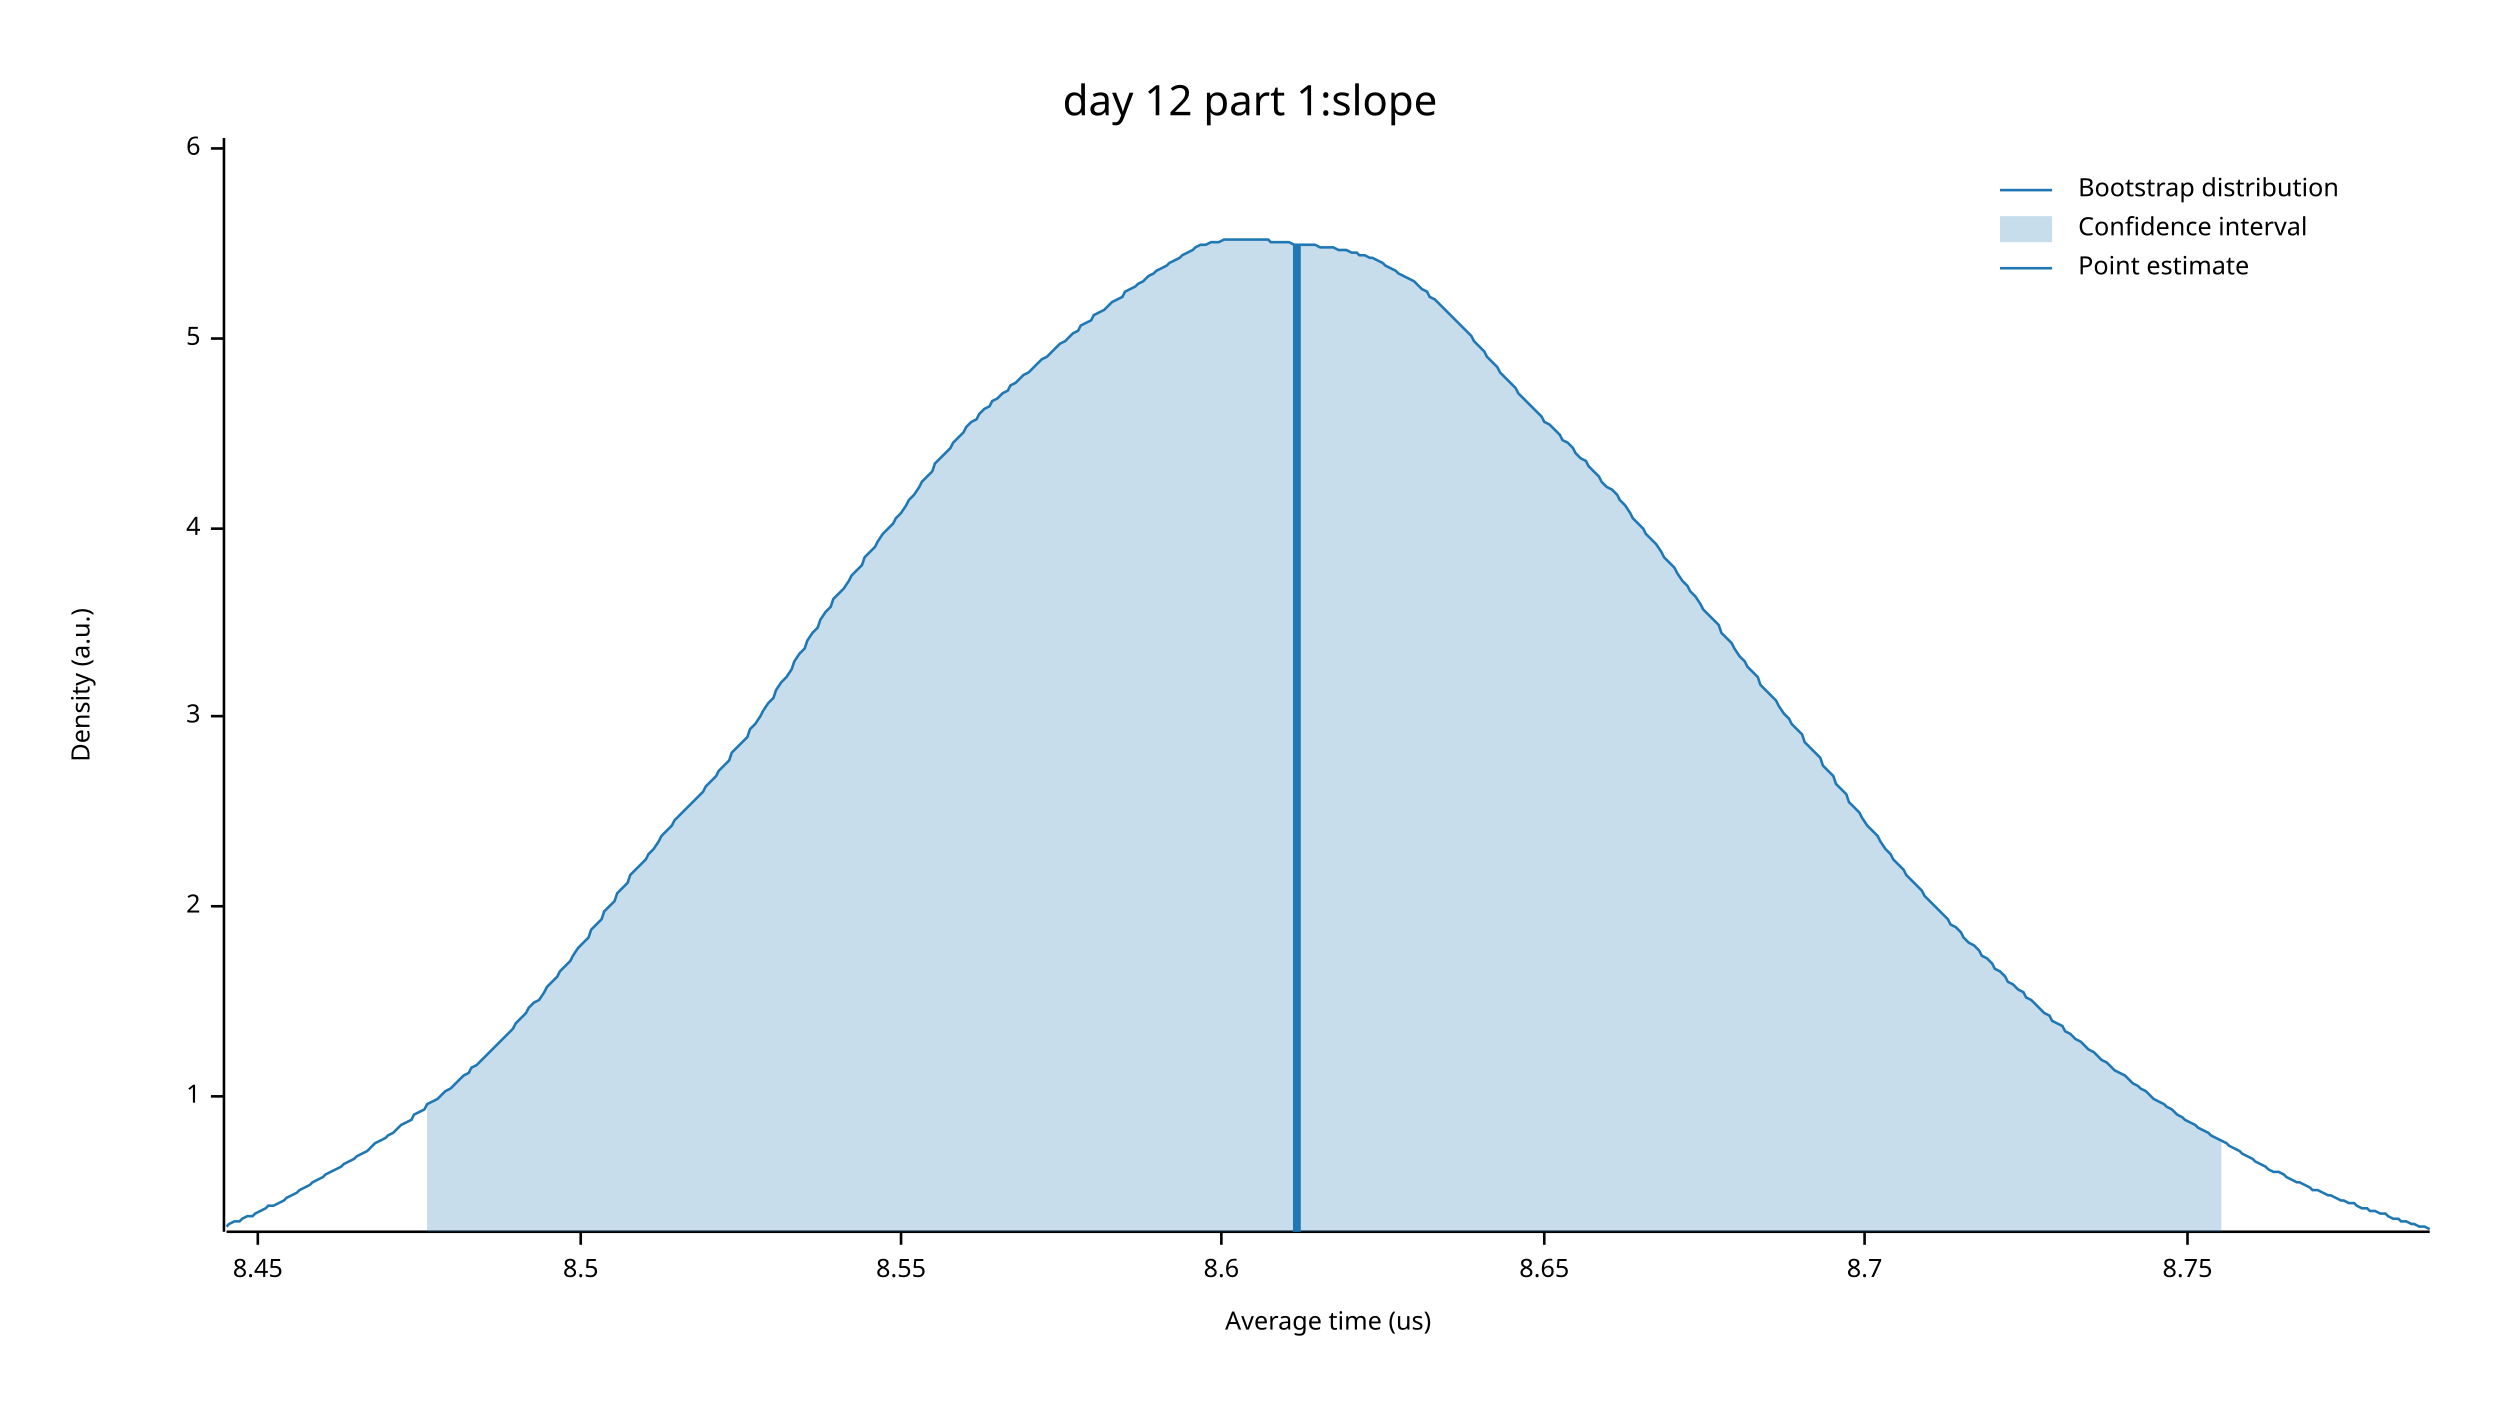
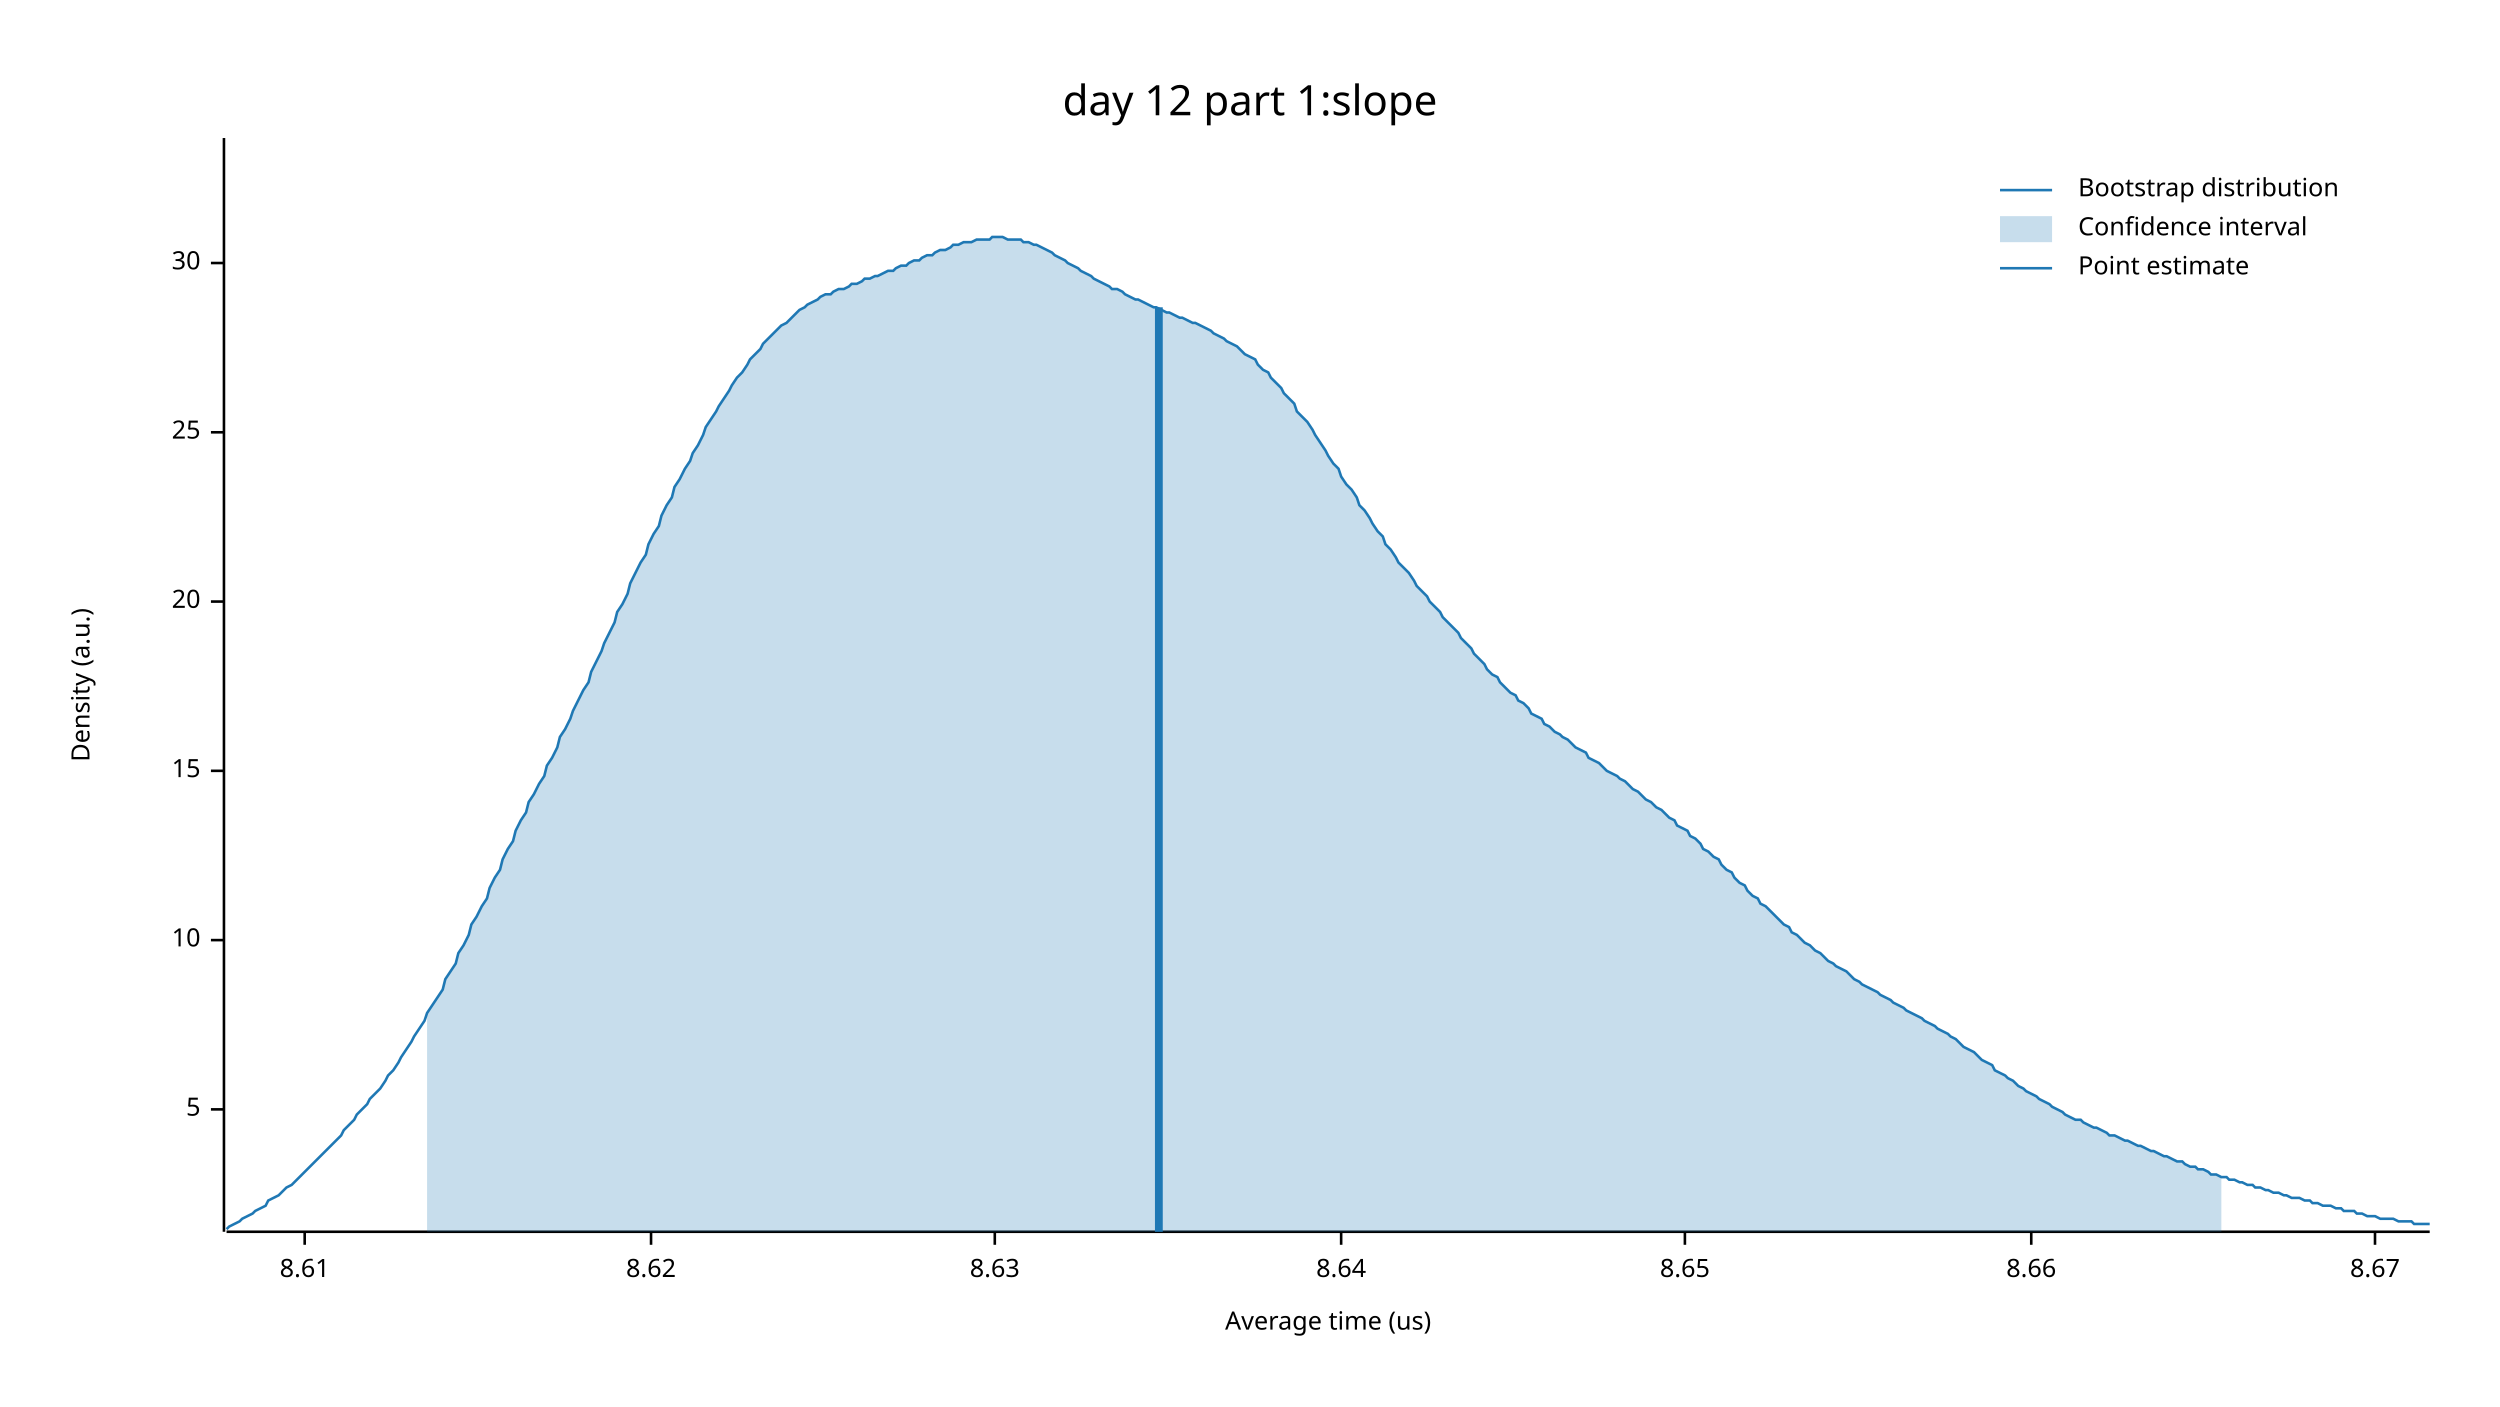
<svg xmlns="http://www.w3.org/2000/svg" width="960" height="540" viewBox="0 0 960 540">
  <text x="480" y="32" dy="0.76em" text-anchor="middle" font-family="sans-serif" font-size="16.129" opacity="1" fill="#000000">
day 12 part 1:slope
</text>
  <text x="27" y="263" dy="0.76em" text-anchor="middle" font-family="sans-serif" font-size="9.677" opacity="1" fill="#000000" transform="rotate(270, 27, 263)">
Density (a.u.)
</text>
  <text x="510" y="513" dy="-0.5ex" text-anchor="middle" font-family="sans-serif" font-size="9.677" opacity="1" fill="#000000">
Average time (us)
</text>
  <polyline fill="none" opacity="1" stroke="#000000" stroke-width="1" points="86,53 86,473 " />
-   <text x="77" y="421" dy="0.5ex" text-anchor="end" font-family="sans-serif" font-size="9.677" opacity="1" fill="#000000">
- 1
- </text>
-   <polyline fill="none" opacity="1" stroke="#000000" stroke-width="1" points="81,421 86,421 " />
-   <text x="77" y="348" dy="0.5ex" text-anchor="end" font-family="sans-serif" font-size="9.677" opacity="1" fill="#000000">
- 2
- </text>
-   <polyline fill="none" opacity="1" stroke="#000000" stroke-width="1" points="81,348 86,348 " />
-   <text x="77" y="275" dy="0.5ex" text-anchor="end" font-family="sans-serif" font-size="9.677" opacity="1" fill="#000000">
- 3
- </text>
-   <polyline fill="none" opacity="1" stroke="#000000" stroke-width="1" points="81,275 86,275 " />
-   <text x="77" y="203" dy="0.5ex" text-anchor="end" font-family="sans-serif" font-size="9.677" opacity="1" fill="#000000">
- 4
- </text>
-   <polyline fill="none" opacity="1" stroke="#000000" stroke-width="1" points="81,203 86,203 " />
-   <text x="77" y="130" dy="0.5ex" text-anchor="end" font-family="sans-serif" font-size="9.677" opacity="1" fill="#000000">
+   <text x="77" y="426" dy="0.5ex" text-anchor="end" font-family="sans-serif" font-size="9.677" opacity="1" fill="#000000">
5
</text>
-   <polyline fill="none" opacity="1" stroke="#000000" stroke-width="1" points="81,130 86,130 " />
-   <text x="77" y="57" dy="0.5ex" text-anchor="end" font-family="sans-serif" font-size="9.677" opacity="1" fill="#000000">
- 6
+   <polyline fill="none" opacity="1" stroke="#000000" stroke-width="1" points="81,426 86,426 " />
+   <text x="77" y="361" dy="0.5ex" text-anchor="end" font-family="sans-serif" font-size="9.677" opacity="1" fill="#000000">
+ 10
</text>
-   <polyline fill="none" opacity="1" stroke="#000000" stroke-width="1" points="81,57 86,57 " />
+   <polyline fill="none" opacity="1" stroke="#000000" stroke-width="1" points="81,361 86,361 " />
+   <text x="77" y="296" dy="0.5ex" text-anchor="end" font-family="sans-serif" font-size="9.677" opacity="1" fill="#000000">
+ 15
+ </text>
+   <polyline fill="none" opacity="1" stroke="#000000" stroke-width="1" points="81,296 86,296 " />
+   <text x="77" y="231" dy="0.5ex" text-anchor="end" font-family="sans-serif" font-size="9.677" opacity="1" fill="#000000">
+ 20
+ </text>
+   <polyline fill="none" opacity="1" stroke="#000000" stroke-width="1" points="81,231 86,231 " />
+   <text x="77" y="166" dy="0.5ex" text-anchor="end" font-family="sans-serif" font-size="9.677" opacity="1" fill="#000000">
+ 25
+ </text>
+   <polyline fill="none" opacity="1" stroke="#000000" stroke-width="1" points="81,166 86,166 " />
+   <text x="77" y="101" dy="0.5ex" text-anchor="end" font-family="sans-serif" font-size="9.677" opacity="1" fill="#000000">
+ 30
+ </text>
+   <polyline fill="none" opacity="1" stroke="#000000" stroke-width="1" points="81,101 86,101 " />
  <polyline fill="none" opacity="1" stroke="#000000" stroke-width="1" points="87,473 933,473 " />
-   <text x="99" y="483" dy="0.76em" text-anchor="middle" font-family="sans-serif" font-size="9.677" opacity="1" fill="#000000">
- 8.45
+   <text x="117" y="483" dy="0.76em" text-anchor="middle" font-family="sans-serif" font-size="9.677" opacity="1" fill="#000000">
+ 8.61
</text>
-   <polyline fill="none" opacity="1" stroke="#000000" stroke-width="1" points="99,473 99,478 " />
-   <text x="223" y="483" dy="0.76em" text-anchor="middle" font-family="sans-serif" font-size="9.677" opacity="1" fill="#000000">
- 8.5
+   <polyline fill="none" opacity="1" stroke="#000000" stroke-width="1" points="117,473 117,478 " />
+   <text x="250" y="483" dy="0.76em" text-anchor="middle" font-family="sans-serif" font-size="9.677" opacity="1" fill="#000000">
+ 8.62
</text>
-   <polyline fill="none" opacity="1" stroke="#000000" stroke-width="1" points="223,473 223,478 " />
-   <text x="346" y="483" dy="0.76em" text-anchor="middle" font-family="sans-serif" font-size="9.677" opacity="1" fill="#000000">
- 8.55
+   <polyline fill="none" opacity="1" stroke="#000000" stroke-width="1" points="250,473 250,478 " />
+   <text x="382" y="483" dy="0.76em" text-anchor="middle" font-family="sans-serif" font-size="9.677" opacity="1" fill="#000000">
+ 8.63
</text>
-   <polyline fill="none" opacity="1" stroke="#000000" stroke-width="1" points="346,473 346,478 " />
-   <text x="469" y="483" dy="0.76em" text-anchor="middle" font-family="sans-serif" font-size="9.677" opacity="1" fill="#000000">
- 8.6
+   <polyline fill="none" opacity="1" stroke="#000000" stroke-width="1" points="382,473 382,478 " />
+   <text x="515" y="483" dy="0.76em" text-anchor="middle" font-family="sans-serif" font-size="9.677" opacity="1" fill="#000000">
+ 8.64
</text>
-   <polyline fill="none" opacity="1" stroke="#000000" stroke-width="1" points="469,473 469,478 " />
-   <text x="593" y="483" dy="0.76em" text-anchor="middle" font-family="sans-serif" font-size="9.677" opacity="1" fill="#000000">
+   <polyline fill="none" opacity="1" stroke="#000000" stroke-width="1" points="515,473 515,478 " />
+   <text x="647" y="483" dy="0.76em" text-anchor="middle" font-family="sans-serif" font-size="9.677" opacity="1" fill="#000000">
8.65
</text>
-   <polyline fill="none" opacity="1" stroke="#000000" stroke-width="1" points="593,473 593,478 " />
-   <text x="716" y="483" dy="0.76em" text-anchor="middle" font-family="sans-serif" font-size="9.677" opacity="1" fill="#000000">
- 8.7
+   <polyline fill="none" opacity="1" stroke="#000000" stroke-width="1" points="647,473 647,478 " />
+   <text x="780" y="483" dy="0.76em" text-anchor="middle" font-family="sans-serif" font-size="9.677" opacity="1" fill="#000000">
+ 8.66
</text>
-   <polyline fill="none" opacity="1" stroke="#000000" stroke-width="1" points="716,473 716,478 " />
-   <text x="840" y="483" dy="0.76em" text-anchor="middle" font-family="sans-serif" font-size="9.677" opacity="1" fill="#000000">
- 8.75
+   <polyline fill="none" opacity="1" stroke="#000000" stroke-width="1" points="780,473 780,478 " />
+   <text x="912" y="483" dy="0.76em" text-anchor="middle" font-family="sans-serif" font-size="9.677" opacity="1" fill="#000000">
+ 8.67
</text>
-   <polyline fill="none" opacity="1" stroke="#000000" stroke-width="1" points="840,473 840,478 " />
-   <polyline fill="none" opacity="1" stroke="#1F78B4" stroke-width="1" points="87,471 88,470 90,469 92,469 93,468 95,467 97,467 98,466 100,465 102,464 103,463 105,463 107,462 109,461 110,460 112,459 114,458 115,457 117,456 119,455 120,454 122,453 124,452 125,451 127,450 129,449 131,448 132,447 134,446 136,445 137,444 139,443 141,442 142,441 144,439 146,438 148,437 149,436 151,435 153,433 154,432 156,431 158,430 159,428 161,427 163,426 164,424 166,423 168,422 170,420 171,419 173,418 175,416 176,415 178,413 180,412 181,410 183,409 185,407 187,405 188,404 190,402 192,400 193,399 195,397 197,395 198,393 200,391 202,389 203,387 205,385 207,384 209,381 210,379 212,377 214,375 215,373 217,371 219,369 220,367 222,364 224,362 226,360 227,357 229,355 231,353 232,350 234,348 236,346 237,343 239,341 241,339 242,336 244,334 246,332 248,330 249,328 251,326 253,323 254,321 256,319 258,317 259,315 261,313 263,311 265,309 266,308 268,306 270,304 271,302 273,300 275,298 276,296 278,294 280,292 281,289 283,287 285,285 287,283 288,280 290,278 292,275 293,273 295,270 297,268 298,265 300,262 302,260 304,257 305,254 307,251 309,249 310,246 312,243 314,241 315,238 317,235 319,233 320,230 322,228 324,226 326,223 327,221 329,219 331,217 332,214 334,212 336,210 337,208 339,205 341,203 343,201 344,199 346,197 348,194 349,192 351,190 353,187 354,185 356,183 358,181 359,178 361,176 363,174 365,172 366,170 368,168 370,166 371,164 373,162 375,161 376,159 378,157 380,156 381,154 383,153 385,151 387,150 388,148 390,147 392,145 393,144 395,143 397,141 398,140 400,138 402,137 404,135 405,134 407,132 409,131 410,130 412,128 414,127 415,125 417,124 419,123 420,121 422,120 424,119 426,117 427,116 429,115 431,114 432,112 434,111 436,110 437,109 439,108 441,106 443,105 444,104 446,103 448,102 449,101 451,100 453,99 454,98 456,97 458,96 459,95 461,94 463,94 465,93 466,93 468,93 470,92 471,92 473,92 475,92 476,92 478,92 480,92 482,92 483,92 485,92 487,92 488,93 490,93 492,93 493,93 495,93 497,94 498,94 500,94 502,94 504,94 505,94 507,95 509,95 510,95 512,95 514,96 515,96 517,96 519,97 521,97 522,98 524,98 526,99 527,99 529,100 531,101 532,102 534,103 536,104 537,105 539,106 541,107 543,108 544,109 546,111 548,112 549,114 551,115 553,117 554,118 556,120 558,122 560,124 561,125 563,127 565,129 566,131 568,133 570,135 571,137 573,139 575,141 576,143 578,145 580,147 582,149 583,151 585,153 587,155 588,156 590,158 592,160 593,162 595,163 597,165 599,167 600,169 602,170 604,172 605,174 607,176 609,177 610,179 612,181 614,183 615,185 617,187 619,188 621,190 622,192 624,194 626,197 627,199 629,201 631,203 632,205 634,207 636,209 638,212 639,214 641,216 643,218 644,220 646,223 648,225 649,227 651,229 653,232 654,234 656,236 658,238 660,240 661,243 663,245 665,247 666,249 668,252 670,254 671,256 673,258 675,260 676,263 678,265 680,267 682,269 683,271 685,274 687,276 688,278 690,280 692,282 693,285 695,287 697,289 699,291 700,294 702,296 704,298 705,301 707,303 709,305 710,308 712,310 714,312 715,314 717,317 719,319 721,321 722,323 724,326 726,328 727,330 729,332 731,334 732,336 734,338 736,340 738,342 739,344 741,346 743,348 744,349 746,351 748,353 749,355 751,356 753,358 754,360 756,362 758,363 760,365 761,367 763,368 765,370 766,372 768,373 770,375 771,377 773,378 775,380 777,381 778,383 780,384 782,386 783,387 785,389 787,390 788,392 790,393 792,394 793,396 795,397 797,399 799,400 800,401 802,403 804,404 805,405 807,407 809,408 810,409 812,411 814,412 816,413 817,414 819,416 821,417 822,418 824,419 826,421 827,422 829,423 831,424 832,425 834,426 836,428 838,429 839,430 841,431 843,432 844,433 846,434 848,435 849,436 851,437 853,438 855,439 856,440 858,441 860,442 861,443 863,444 865,445 866,446 868,447 870,448 871,449 873,450 875,450 877,451 878,452 880,453 882,454 883,454 885,455 887,456 888,457 890,457 892,458 894,459 895,459 897,460 899,461 900,461 902,462 904,462 905,463 907,464 909,464 910,465 912,465 914,466 916,466 917,467 919,468 921,468 922,469 924,469 926,470 927,470 929,471 931,471 933,472 " />
-   <polygon opacity="0.25" fill="#1F78B4" points="164,424 166,423 168,422 170,420 171,419 173,418 175,416 176,415 178,413 180,412 181,410 183,409 185,407 187,405 188,404 190,402 192,400 193,399 195,397 197,395 198,393 200,391 202,389 203,387 205,385 207,384 209,381 210,379 212,377 214,375 215,373 217,371 219,369 220,367 222,364 224,362 226,360 227,357 229,355 231,353 232,350 234,348 236,346 237,343 239,341 241,339 242,336 244,334 246,332 248,330 249,328 251,326 253,323 254,321 256,319 258,317 259,315 261,313 263,311 265,309 266,308 268,306 270,304 271,302 273,300 275,298 276,296 278,294 280,292 281,289 283,287 285,285 287,283 288,280 290,278 292,275 293,273 295,270 297,268 298,265 300,262 302,260 304,257 305,254 307,251 309,249 310,246 312,243 314,241 315,238 317,235 319,233 320,230 322,228 324,226 326,223 327,221 329,219 331,217 332,214 334,212 336,210 337,208 339,205 341,203 343,201 344,199 346,197 348,194 349,192 351,190 353,187 354,185 356,183 358,181 359,178 361,176 363,174 365,172 366,170 368,168 370,166 371,164 373,162 375,161 376,159 378,157 380,156 381,154 383,153 385,151 387,150 388,148 390,147 392,145 393,144 395,143 397,141 398,140 400,138 402,137 404,135 405,134 407,132 409,131 410,130 412,128 414,127 415,125 417,124 419,123 420,121 422,120 424,119 426,117 427,116 429,115 431,114 432,112 434,111 436,110 437,109 439,108 441,106 443,105 444,104 446,103 448,102 449,101 451,100 453,99 454,98 456,97 458,96 459,95 461,94 463,94 465,93 466,93 468,93 470,92 471,92 473,92 475,92 476,92 478,92 480,92 482,92 483,92 485,92 487,92 488,93 490,93 492,93 493,93 495,93 497,94 498,94 500,94 502,94 504,94 505,94 507,95 509,95 510,95 512,95 514,96 515,96 517,96 519,97 521,97 522,98 524,98 526,99 527,99 529,100 531,101 532,102 534,103 536,104 537,105 539,106 541,107 543,108 544,109 546,111 548,112 549,114 551,115 553,117 554,118 556,120 558,122 560,124 561,125 563,127 565,129 566,131 568,133 570,135 571,137 573,139 575,141 576,143 578,145 580,147 582,149 583,151 585,153 587,155 588,156 590,158 592,160 593,162 595,163 597,165 599,167 600,169 602,170 604,172 605,174 607,176 609,177 610,179 612,181 614,183 615,185 617,187 619,188 621,190 622,192 624,194 626,197 627,199 629,201 631,203 632,205 634,207 636,209 638,212 639,214 641,216 643,218 644,220 646,223 648,225 649,227 651,229 653,232 654,234 656,236 658,238 660,240 661,243 663,245 665,247 666,249 668,252 670,254 671,256 673,258 675,260 676,263 678,265 680,267 682,269 683,271 685,274 687,276 688,278 690,280 692,282 693,285 695,287 697,289 699,291 700,294 702,296 704,298 705,301 707,303 709,305 710,308 712,310 714,312 715,314 717,317 719,319 721,321 722,323 724,326 726,328 727,330 729,332 731,334 732,336 734,338 736,340 738,342 739,344 741,346 743,348 744,349 746,351 748,353 749,355 751,356 753,358 754,360 756,362 758,363 760,365 761,367 763,368 765,370 766,372 768,373 770,375 771,377 773,378 775,380 777,381 778,383 780,384 782,386 783,387 785,389 787,390 788,392 790,393 792,394 793,396 795,397 797,399 799,400 800,401 802,403 804,404 805,405 807,407 809,408 810,409 812,411 814,412 816,413 817,414 819,416 821,417 822,418 824,419 826,421 827,422 829,423 831,424 832,425 834,426 836,428 838,429 839,430 841,431 843,432 844,433 846,434 848,435 849,436 851,437 853,438 853,473 164,473 " />
-   <polyline fill="none" opacity="1" stroke="#1F78B4" stroke-width="3" points="498,473 498,94 " />
+   <polyline fill="none" opacity="1" stroke="#000000" stroke-width="1" points="912,473 912,478 " />
+   <polyline fill="none" opacity="1" stroke="#1F78B4" stroke-width="1" points="87,472 88,471 90,470 92,469 93,468 95,467 97,466 98,465 100,464 102,463 103,461 105,460 107,459 109,457 110,456 112,455 114,453 115,452 117,450 119,448 120,447 122,445 124,443 125,442 127,440 129,438 131,436 132,434 134,432 136,430 137,428 139,426 141,424 142,422 144,420 146,418 148,415 149,413 151,411 153,408 154,406 156,403 158,400 159,398 161,395 163,392 164,389 166,386 168,383 170,380 171,376 173,373 175,370 176,366 178,363 180,359 181,355 183,352 185,348 187,345 188,341 190,337 192,334 193,330 195,326 197,323 198,319 200,315 202,312 203,308 205,305 207,301 209,298 210,294 212,291 214,287 215,283 217,280 219,276 220,273 222,269 224,265 226,262 227,258 229,254 231,250 232,247 234,243 236,239 237,235 239,232 241,228 242,224 244,220 246,216 248,213 249,209 251,205 253,202 254,198 256,194 258,191 259,187 261,184 263,180 265,177 266,174 268,171 270,167 271,164 273,161 275,158 276,156 278,153 280,150 281,148 283,145 285,143 287,140 288,138 290,136 292,134 293,132 295,130 297,128 298,127 300,125 302,124 304,122 305,121 307,119 309,118 310,117 312,116 314,115 315,114 317,113 319,113 320,112 322,111 324,111 326,110 327,109 329,109 331,108 332,107 334,107 336,106 337,106 339,105 341,104 343,104 344,103 346,102 348,102 349,101 351,100 353,100 354,99 356,98 358,98 359,97 361,96 363,96 365,95 366,94 368,94 370,93 371,93 373,93 375,92 376,92 378,92 380,92 381,91 383,91 385,91 387,92 388,92 390,92 392,92 393,93 395,93 397,94 398,94 400,95 402,96 404,97 405,98 407,99 409,100 410,101 412,102 414,103 415,104 417,105 419,106 420,107 422,108 424,109 426,110 427,111 429,111 431,112 432,113 434,114 436,115 437,115 439,116 441,117 443,118 444,118 446,119 448,120 449,120 451,121 453,122 454,122 456,123 458,124 459,124 461,125 463,126 465,127 466,128 468,129 470,130 471,131 473,132 475,133 476,134 478,136 480,137 482,138 483,140 485,142 487,143 488,145 490,147 492,149 493,151 495,153 497,155 498,158 500,160 502,162 504,165 505,167 507,170 509,173 510,175 512,178 514,180 515,183 517,186 519,188 521,191 522,194 524,196 526,199 527,201 529,204 531,206 532,209 534,211 536,214 537,216 539,218 541,220 543,223 544,225 546,227 548,229 549,231 551,233 553,235 554,237 556,239 558,241 560,243 561,245 563,247 565,249 566,251 568,253 570,255 571,257 573,259 575,260 576,262 578,264 580,266 582,267 583,269 585,270 587,272 588,274 590,275 592,276 593,278 595,279 597,281 599,282 600,283 602,284 604,286 605,287 607,288 609,289 610,291 612,292 614,293 615,294 617,296 619,297 621,298 622,299 624,300 626,302 627,303 629,304 631,306 632,307 634,308 636,310 638,311 639,312 641,314 643,315 644,317 646,318 648,319 649,321 651,322 653,324 654,326 656,327 658,329 660,330 661,332 663,334 665,335 666,337 668,339 670,340 671,342 673,344 675,345 676,347 678,348 680,350 682,352 683,353 685,355 687,356 688,358 690,359 692,361 693,362 695,363 697,365 699,366 700,367 702,369 704,370 705,371 707,372 709,373 710,374 712,376 714,377 715,378 717,379 719,380 721,381 722,382 724,383 726,384 727,385 729,386 731,387 732,388 734,389 736,390 738,391 739,392 741,393 743,394 744,395 746,396 748,397 749,398 751,399 753,401 754,402 756,403 758,404 760,406 761,407 763,408 765,409 766,411 768,412 770,413 771,414 773,415 775,417 777,418 778,419 780,420 782,421 783,422 785,423 787,424 788,425 790,426 792,427 793,428 795,429 797,430 799,430 800,431 802,432 804,433 805,433 807,434 809,435 810,436 812,436 814,437 816,438 817,438 819,439 821,440 822,440 824,441 826,442 827,442 829,443 831,444 832,444 834,445 836,446 838,446 839,447 841,448 843,448 844,449 846,449 848,450 849,451 851,451 853,452 855,452 856,453 858,453 860,454 861,454 863,455 865,455 866,456 868,456 870,457 871,457 873,458 875,458 877,459 878,459 880,460 882,460 883,460 885,461 887,461 888,462 890,462 892,463 894,463 895,463 897,464 899,464 900,465 902,465 904,465 905,466 907,466 909,467 910,467 912,467 914,468 916,468 917,468 919,468 921,469 922,469 924,469 926,469 927,470 929,470 931,470 933,470 " />
+   <polygon opacity="0.25" fill="#1F78B4" points="164,389 166,386 168,383 170,380 171,376 173,373 175,370 176,366 178,363 180,359 181,355 183,352 185,348 187,345 188,341 190,337 192,334 193,330 195,326 197,323 198,319 200,315 202,312 203,308 205,305 207,301 209,298 210,294 212,291 214,287 215,283 217,280 219,276 220,273 222,269 224,265 226,262 227,258 229,254 231,250 232,247 234,243 236,239 237,235 239,232 241,228 242,224 244,220 246,216 248,213 249,209 251,205 253,202 254,198 256,194 258,191 259,187 261,184 263,180 265,177 266,174 268,171 270,167 271,164 273,161 275,158 276,156 278,153 280,150 281,148 283,145 285,143 287,140 288,138 290,136 292,134 293,132 295,130 297,128 298,127 300,125 302,124 304,122 305,121 307,119 309,118 310,117 312,116 314,115 315,114 317,113 319,113 320,112 322,111 324,111 326,110 327,109 329,109 331,108 332,107 334,107 336,106 337,106 339,105 341,104 343,104 344,103 346,102 348,102 349,101 351,100 353,100 354,99 356,98 358,98 359,97 361,96 363,96 365,95 366,94 368,94 370,93 371,93 373,93 375,92 376,92 378,92 380,92 381,91 383,91 385,91 387,92 388,92 390,92 392,92 393,93 395,93 397,94 398,94 400,95 402,96 404,97 405,98 407,99 409,100 410,101 412,102 414,103 415,104 417,105 419,106 420,107 422,108 424,109 426,110 427,111 429,111 431,112 432,113 434,114 436,115 437,115 439,116 441,117 443,118 444,118 446,119 448,120 449,120 451,121 453,122 454,122 456,123 458,124 459,124 461,125 463,126 465,127 466,128 468,129 470,130 471,131 473,132 475,133 476,134 478,136 480,137 482,138 483,140 485,142 487,143 488,145 490,147 492,149 493,151 495,153 497,155 498,158 500,160 502,162 504,165 505,167 507,170 509,173 510,175 512,178 514,180 515,183 517,186 519,188 521,191 522,194 524,196 526,199 527,201 529,204 531,206 532,209 534,211 536,214 537,216 539,218 541,220 543,223 544,225 546,227 548,229 549,231 551,233 553,235 554,237 556,239 558,241 560,243 561,245 563,247 565,249 566,251 568,253 570,255 571,257 573,259 575,260 576,262 578,264 580,266 582,267 583,269 585,270 587,272 588,274 590,275 592,276 593,278 595,279 597,281 599,282 600,283 602,284 604,286 605,287 607,288 609,289 610,291 612,292 614,293 615,294 617,296 619,297 621,298 622,299 624,300 626,302 627,303 629,304 631,306 632,307 634,308 636,310 638,311 639,312 641,314 643,315 644,317 646,318 648,319 649,321 651,322 653,324 654,326 656,327 658,329 660,330 661,332 663,334 665,335 666,337 668,339 670,340 671,342 673,344 675,345 676,347 678,348 680,350 682,352 683,353 685,355 687,356 688,358 690,359 692,361 693,362 695,363 697,365 699,366 700,367 702,369 704,370 705,371 707,372 709,373 710,374 712,376 714,377 715,378 717,379 719,380 721,381 722,382 724,383 726,384 727,385 729,386 731,387 732,388 734,389 736,390 738,391 739,392 741,393 743,394 744,395 746,396 748,397 749,398 751,399 753,401 754,402 756,403 758,404 760,406 761,407 763,408 765,409 766,411 768,412 770,413 771,414 773,415 775,417 777,418 778,419 780,420 782,421 783,422 785,423 787,424 788,425 790,426 792,427 793,428 795,429 797,430 799,430 800,431 802,432 804,433 805,433 807,434 809,435 810,436 812,436 814,437 816,438 817,438 819,439 821,440 822,440 824,441 826,442 827,442 829,443 831,444 832,444 834,445 836,446 838,446 839,447 841,448 843,448 844,449 846,449 848,450 849,451 851,451 853,452 853,473 164,473 " />
+   <polyline fill="none" opacity="1" stroke="#1F78B4" stroke-width="3" points="445,473 445,118 " />
  <text x="798" y="68" dy="0.76em" text-anchor="start" font-family="sans-serif" font-size="9.677" opacity="1" fill="#000000">
Bootstrap distribution
</text>
  <text x="798" y="83" dy="0.76em" text-anchor="start" font-family="sans-serif" font-size="9.677" opacity="1" fill="#000000">
Confidence interval
</text>
  <text x="798" y="98" dy="0.76em" text-anchor="start" font-family="sans-serif" font-size="9.677" opacity="1" fill="#000000">
Point estimate
</text>
  <polyline fill="none" opacity="1" stroke="#1F78B4" stroke-width="1" points="768,73 788,73 " />
  <rect x="768" y="83" width="20" height="10" opacity="0.25" fill="#1F78B4" stroke="none" />
  <polyline fill="none" opacity="1" stroke="#1F78B4" stroke-width="1" points="768,103 788,103 " />
</svg>
